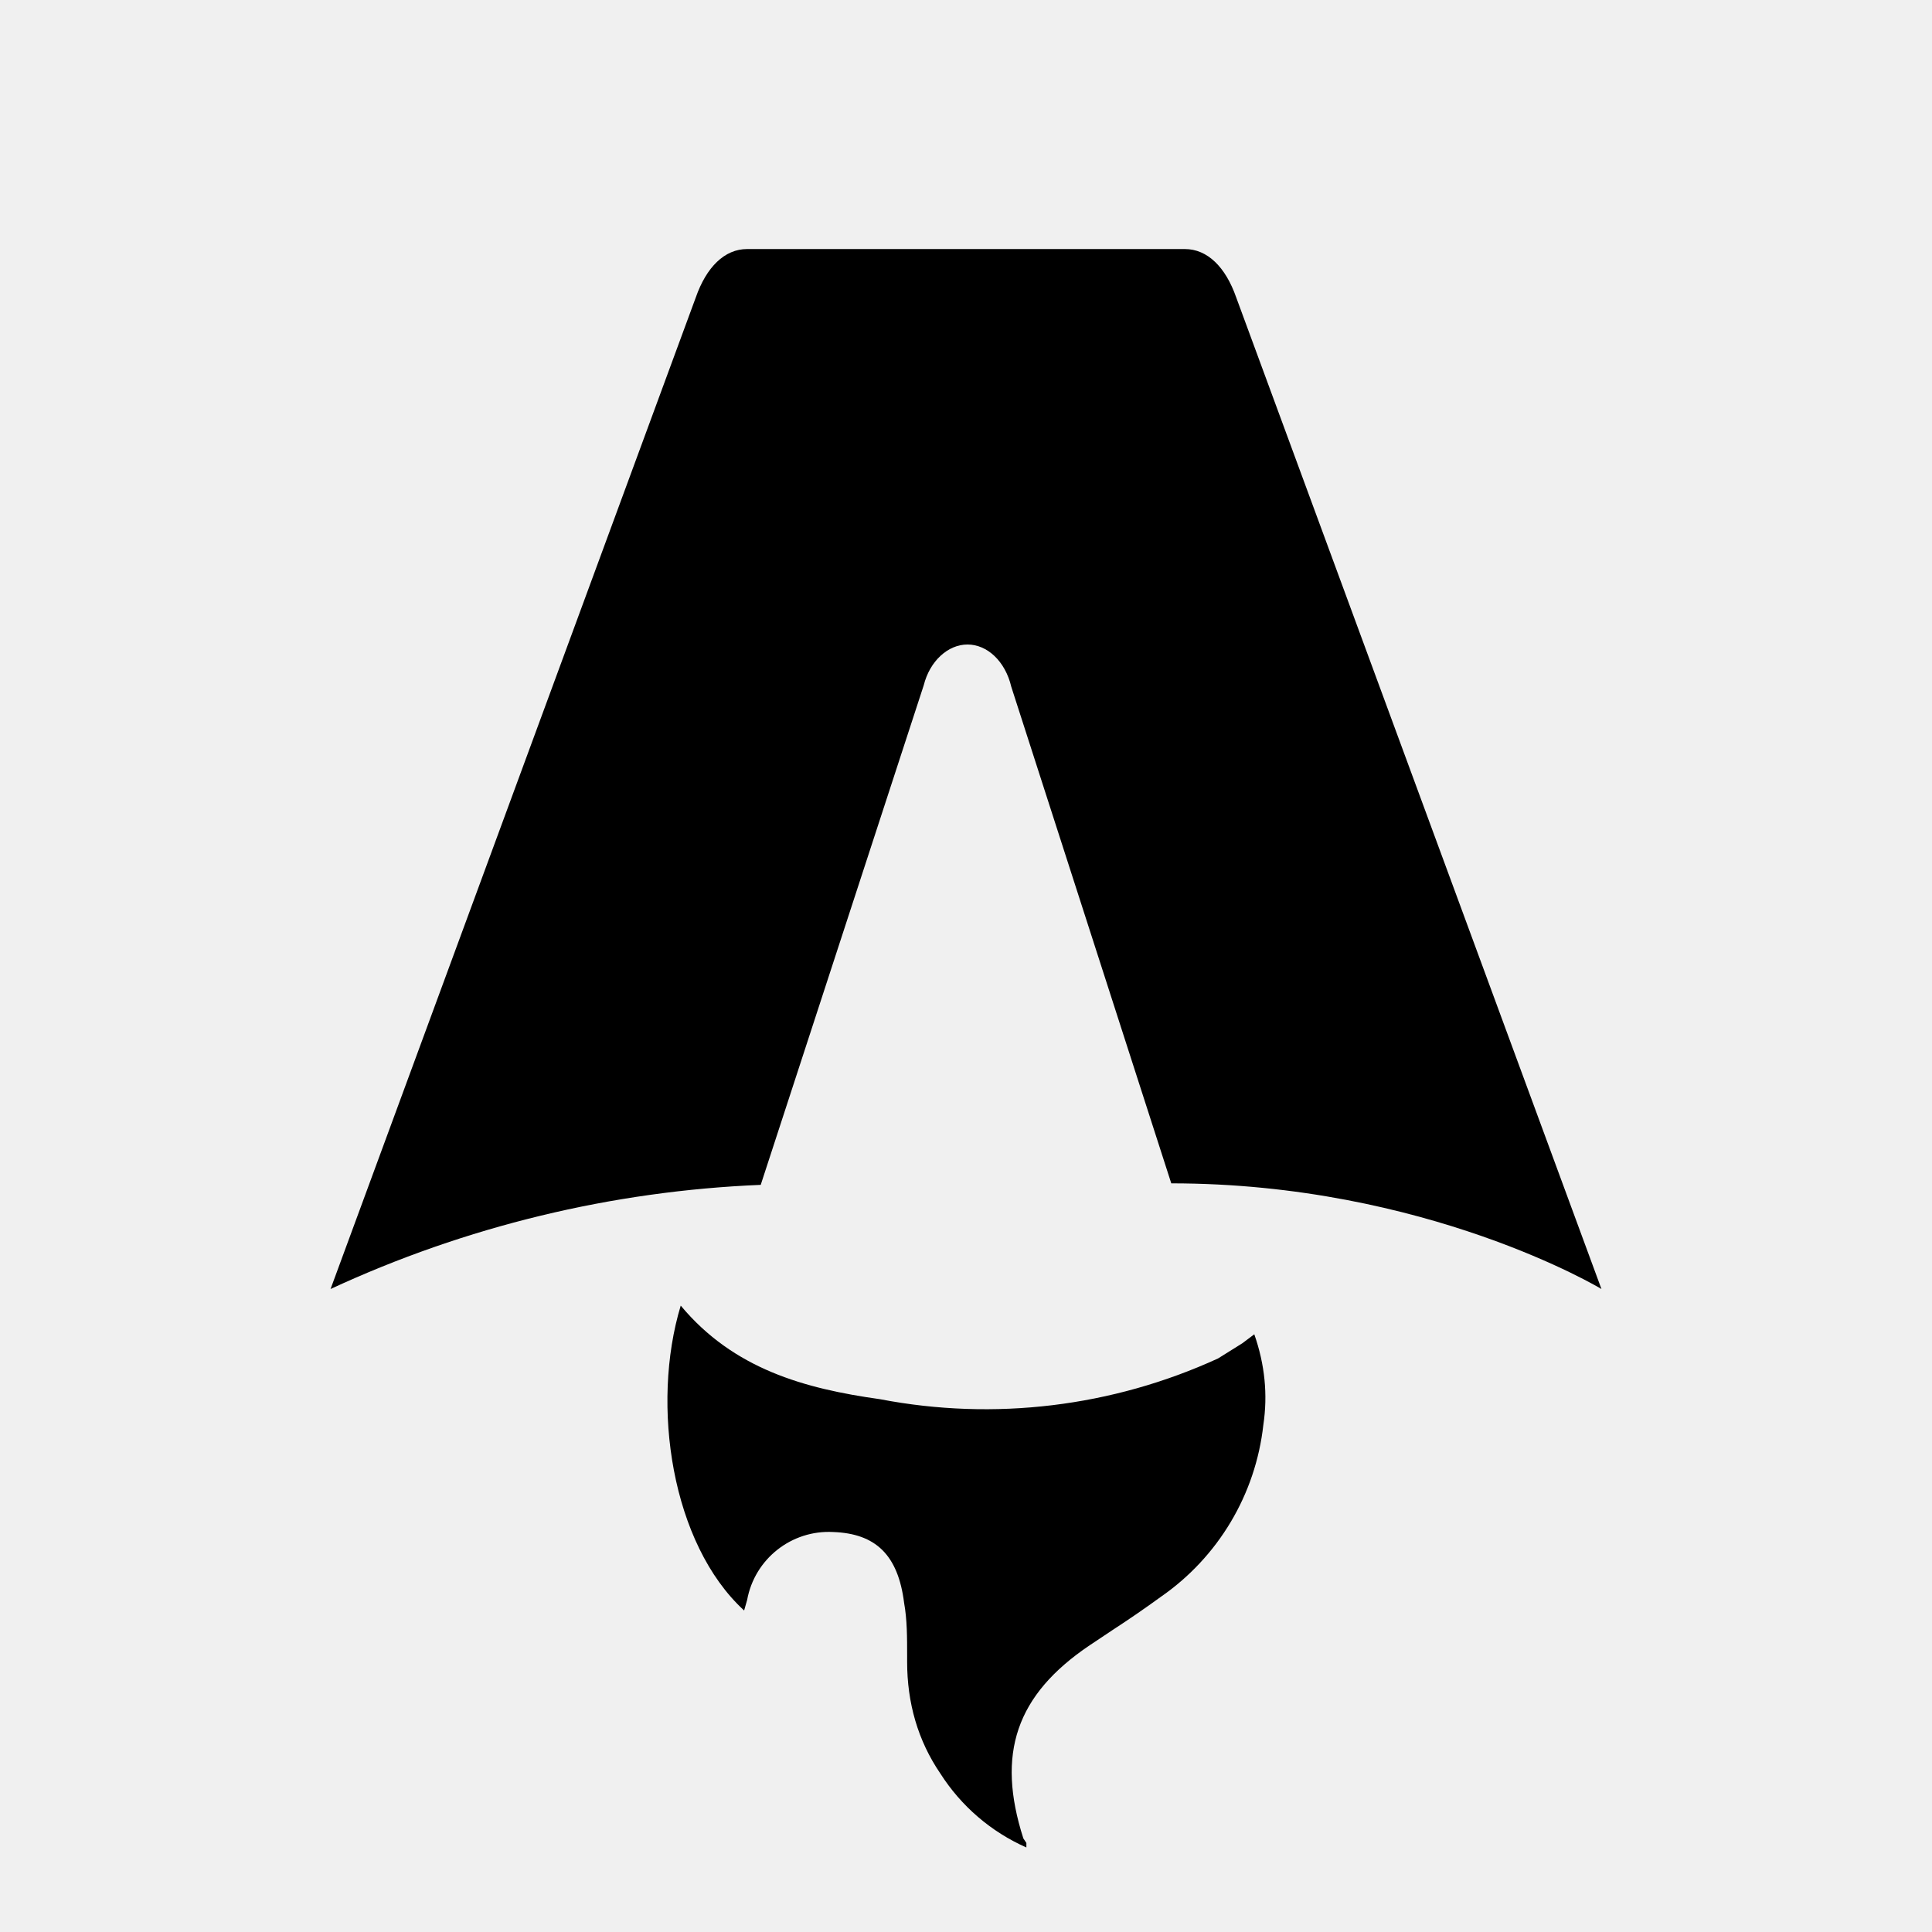
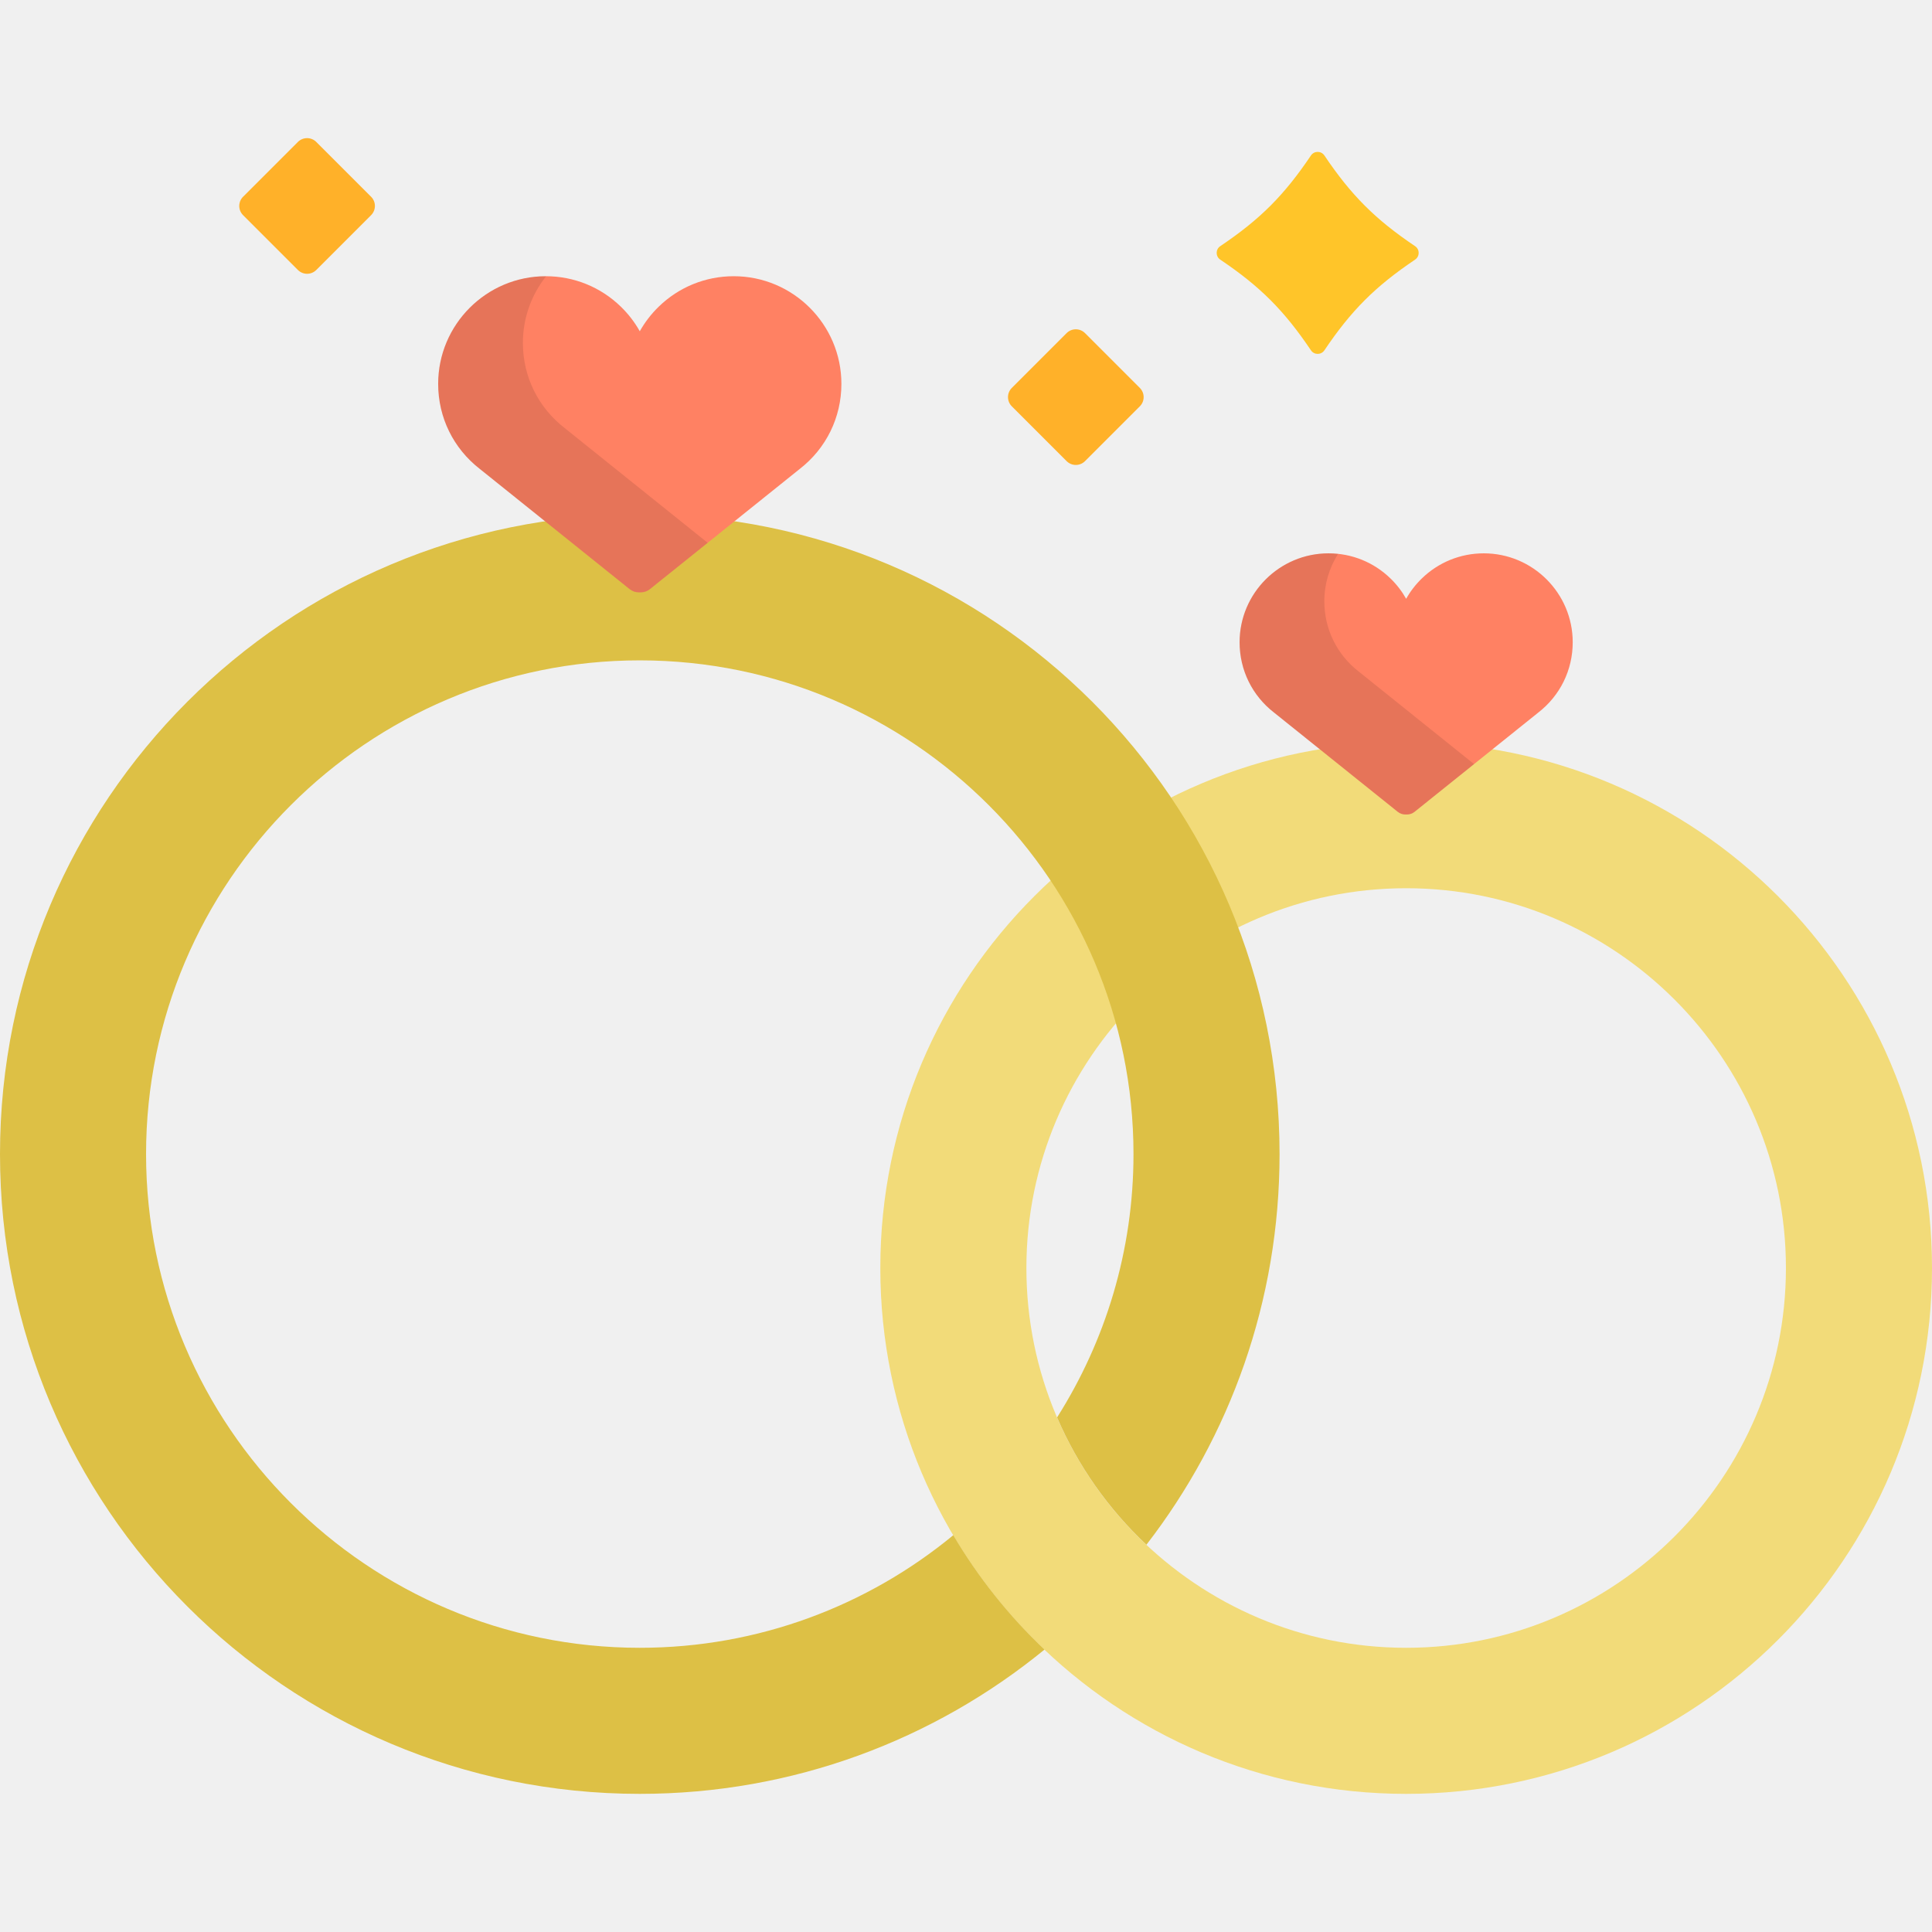
- <svg xmlns="http://www.w3.org/2000/svg" fill="none" viewBox="0 0 128 128">
-   <path d="M50.4 78.5a75.1 75.1 0 0 0-28.5 6.9l24.2-65.7c.7-2 1.9-3.2 3.4-3.2h29c1.5 0 2.7 1.2 3.4 3.2l24.2 65.7s-11.6-7-28.5-7L67 45.5c-.4-1.7-1.6-2.8-2.9-2.8-1.3 0-2.5 1.1-2.9 2.7L50.4 78.5Zm-1.1 28.2Zm-4.2-20.2c-2 6.6-.6 15.8 4.2 20.2a17.5 17.5 0 0 1 .2-.7 5.5 5.5 0 0 1 5.7-4.5c2.8.1 4.3 1.5 4.7 4.7.2 1.1.2 2.3.2 3.5v.4c0 2.7.7 5.2 2.2 7.4a13 13 0 0 0 5.7 4.9v-.3l-.2-.3c-1.8-5.6-.5-9.5 4.4-12.8l1.5-1a73 73 0 0 0 3.2-2.2 16 16 0 0 0 6.8-11.4c.3-2 .1-4-.6-6l-.8.6-1.6 1a37 37 0 0 1-22.4 2.7c-5-.7-9.7-2-13.2-6.2Z" />
-   <style>
-         path { fill: #000; }
-         @media (prefers-color-scheme: dark) {
-             path { fill: #FFF; }
-         }
-     </style>
+ <svg xmlns="http://www.w3.org/2000/svg" height="800px" width="800px" version="1.1" id="Layer_1" viewBox="0 0 512 512" xml:space="preserve">
+   <path style="fill:#F2DB79;" d="M372.645,196.682c-76.963,0-139.353,62.391-139.353,139.356c0,76.964,62.39,139.356,139.353,139.356  S512,413.002,512,336.038C512,259.073,449.608,196.682,372.645,196.682z M372.645,436.683c-55.496,0-100.641-45.15-100.641-100.647  c0-55.496,45.146-100.646,100.641-100.646c55.498,0,100.645,45.15,100.645,100.646C473.29,391.534,428.143,436.683,372.645,436.683z  " />
+   <path style="fill:#DDC045;" d="M252.635,406.84c-22.613,18.636-51.566,29.843-83.087,29.843c-72.145,0-130.84-58.695-130.84-130.839  c0-72.145,58.695-130.84,130.84-130.84s130.839,58.695,130.839,130.841c0,25.644-7.445,49.569-20.247,69.782  c5.516,12.843,13.632,24.304,23.677,33.742c22.115-28.64,35.28-64.543,35.28-103.524c0-93.641-75.91-169.549-169.549-169.549  C75.909,136.295,0,212.205,0,305.845c0,93.637,75.909,169.548,169.549,169.548c40.691,0,78.031-14.341,107.254-38.238  C267.408,428.25,259.263,418.05,252.635,406.84z" />
+   <path style="fill:#FFC529;" d="M375.015,68.799c-10.569,7.12-16.919,13.468-24.039,24.038c-0.852,1.264-2.708,1.264-3.56,0  c-7.12-10.57-13.469-16.918-24.039-24.038c-1.264-0.852-1.264-2.708,0-3.56c10.57-7.12,16.919-13.469,24.039-24.038  c0.852-1.263,2.708-1.263,3.56,0c7.12,10.57,13.469,16.918,24.039,24.038C376.278,66.089,376.278,67.947,375.015,68.799z" />
+   <g>
+     <path style="fill:#FFB129;" d="M282.668,122.207l-14.529-14.528c-1.346-1.346-1.346-3.529,0-4.874l14.527-14.527   c1.346-1.346,3.529-1.346,4.874,0l14.528,14.527c1.346,1.346,1.346,3.529,0,4.874l-14.526,14.527   C286.196,123.552,284.014,123.552,282.668,122.207z" />
+     <path style="fill:#FFB129;" d="M78.946,71.546l-14.53-14.528c-1.346-1.346-1.346-3.529,0-4.875l14.528-14.526   c1.346-1.346,3.529-1.346,4.874,0l14.528,14.527c1.346,1.346,1.346,3.529,0,4.874L83.821,71.546   C82.475,72.892,80.292,72.892,78.946,71.546z" />
+   </g>
+   <g>
+     <path style="fill:#FF8163;" d="M393.216,146.638c-6.165,0-12,2.368-16.421,6.663c-1.658,1.61-3.049,3.424-4.149,5.386   c-1.102-1.962-2.492-3.776-4.15-5.386c-4.421-4.296-10.252-6.663-16.422-6.663c-12.997,0-23.571,10.574-23.571,23.571   c0,7.351,3.335,14.145,9.155,18.647l32.761,26.286c0.584,0.467,1.294,0.707,2.011,0.707c0.072,0,0.356,0,0.426,0   c0.719,0,1.434-0.24,2.015-0.707l32.762-26.286c5.817-4.504,9.154-11.296,9.154-18.647   C416.788,157.212,406.215,146.638,393.216,146.638z" />
+     <path style="fill:#FF8163;" d="M194.449,73.202c-7.465,0-14.524,2.864-19.878,8.066c-2.004,1.948-3.686,4.144-5.022,6.52   c-1.334-2.375-3.017-4.572-5.022-6.52c-5.354-5.201-12.413-8.066-19.878-8.066c-15.733,0-28.531,12.799-28.531,28.531   c0,8.898,4.037,17.122,11.08,22.573l39.656,31.819c0.704,0.565,1.566,0.857,2.436,0.857c0.085,0,0.43,0,0.516,0   c0.869,0,1.731-0.292,2.435-0.857l39.657-31.819c7.043-5.45,11.081-13.675,11.081-22.573   C222.979,86.001,210.181,73.202,194.449,73.202z" />
+   </g>
+   <g style="opacity:0.1;">
+     <path d="M360.115,177.998c-5.818-4.504-9.154-11.297-9.154-18.647c0-4.618,1.34-8.927,3.644-12.567   c-0.835-0.089-1.677-0.144-2.529-0.144c-12.997,0-23.571,10.574-23.571,23.571c0,7.351,3.335,14.145,9.155,18.647l32.761,26.286   c0.584,0.467,1.294,0.707,2.011,0.707c0.072,0,0.356,0,0.426,0c0.719,0,1.434-0.24,2.015-0.707l15.769-12.652L360.115,177.998z" />
+   </g>
+   <g style="opacity:0.1;">
+     <path d="M149.654,113.446c-7.044-5.45-11.081-13.675-11.081-22.573c0-6.67,2.306-12.806,6.156-17.669   c-0.026,0-0.053-0.002-0.078-0.002c-15.733,0-28.531,12.799-28.531,28.531c0,8.898,4.037,17.122,11.08,22.573l39.656,31.819   c0.704,0.565,1.566,0.857,2.436,0.857c0.085,0,0.43,0,0.516,0c0.869,0,1.731-0.292,2.435-0.857l15.301-12.276L149.654,113.446z" />
+   </g>
</svg>
